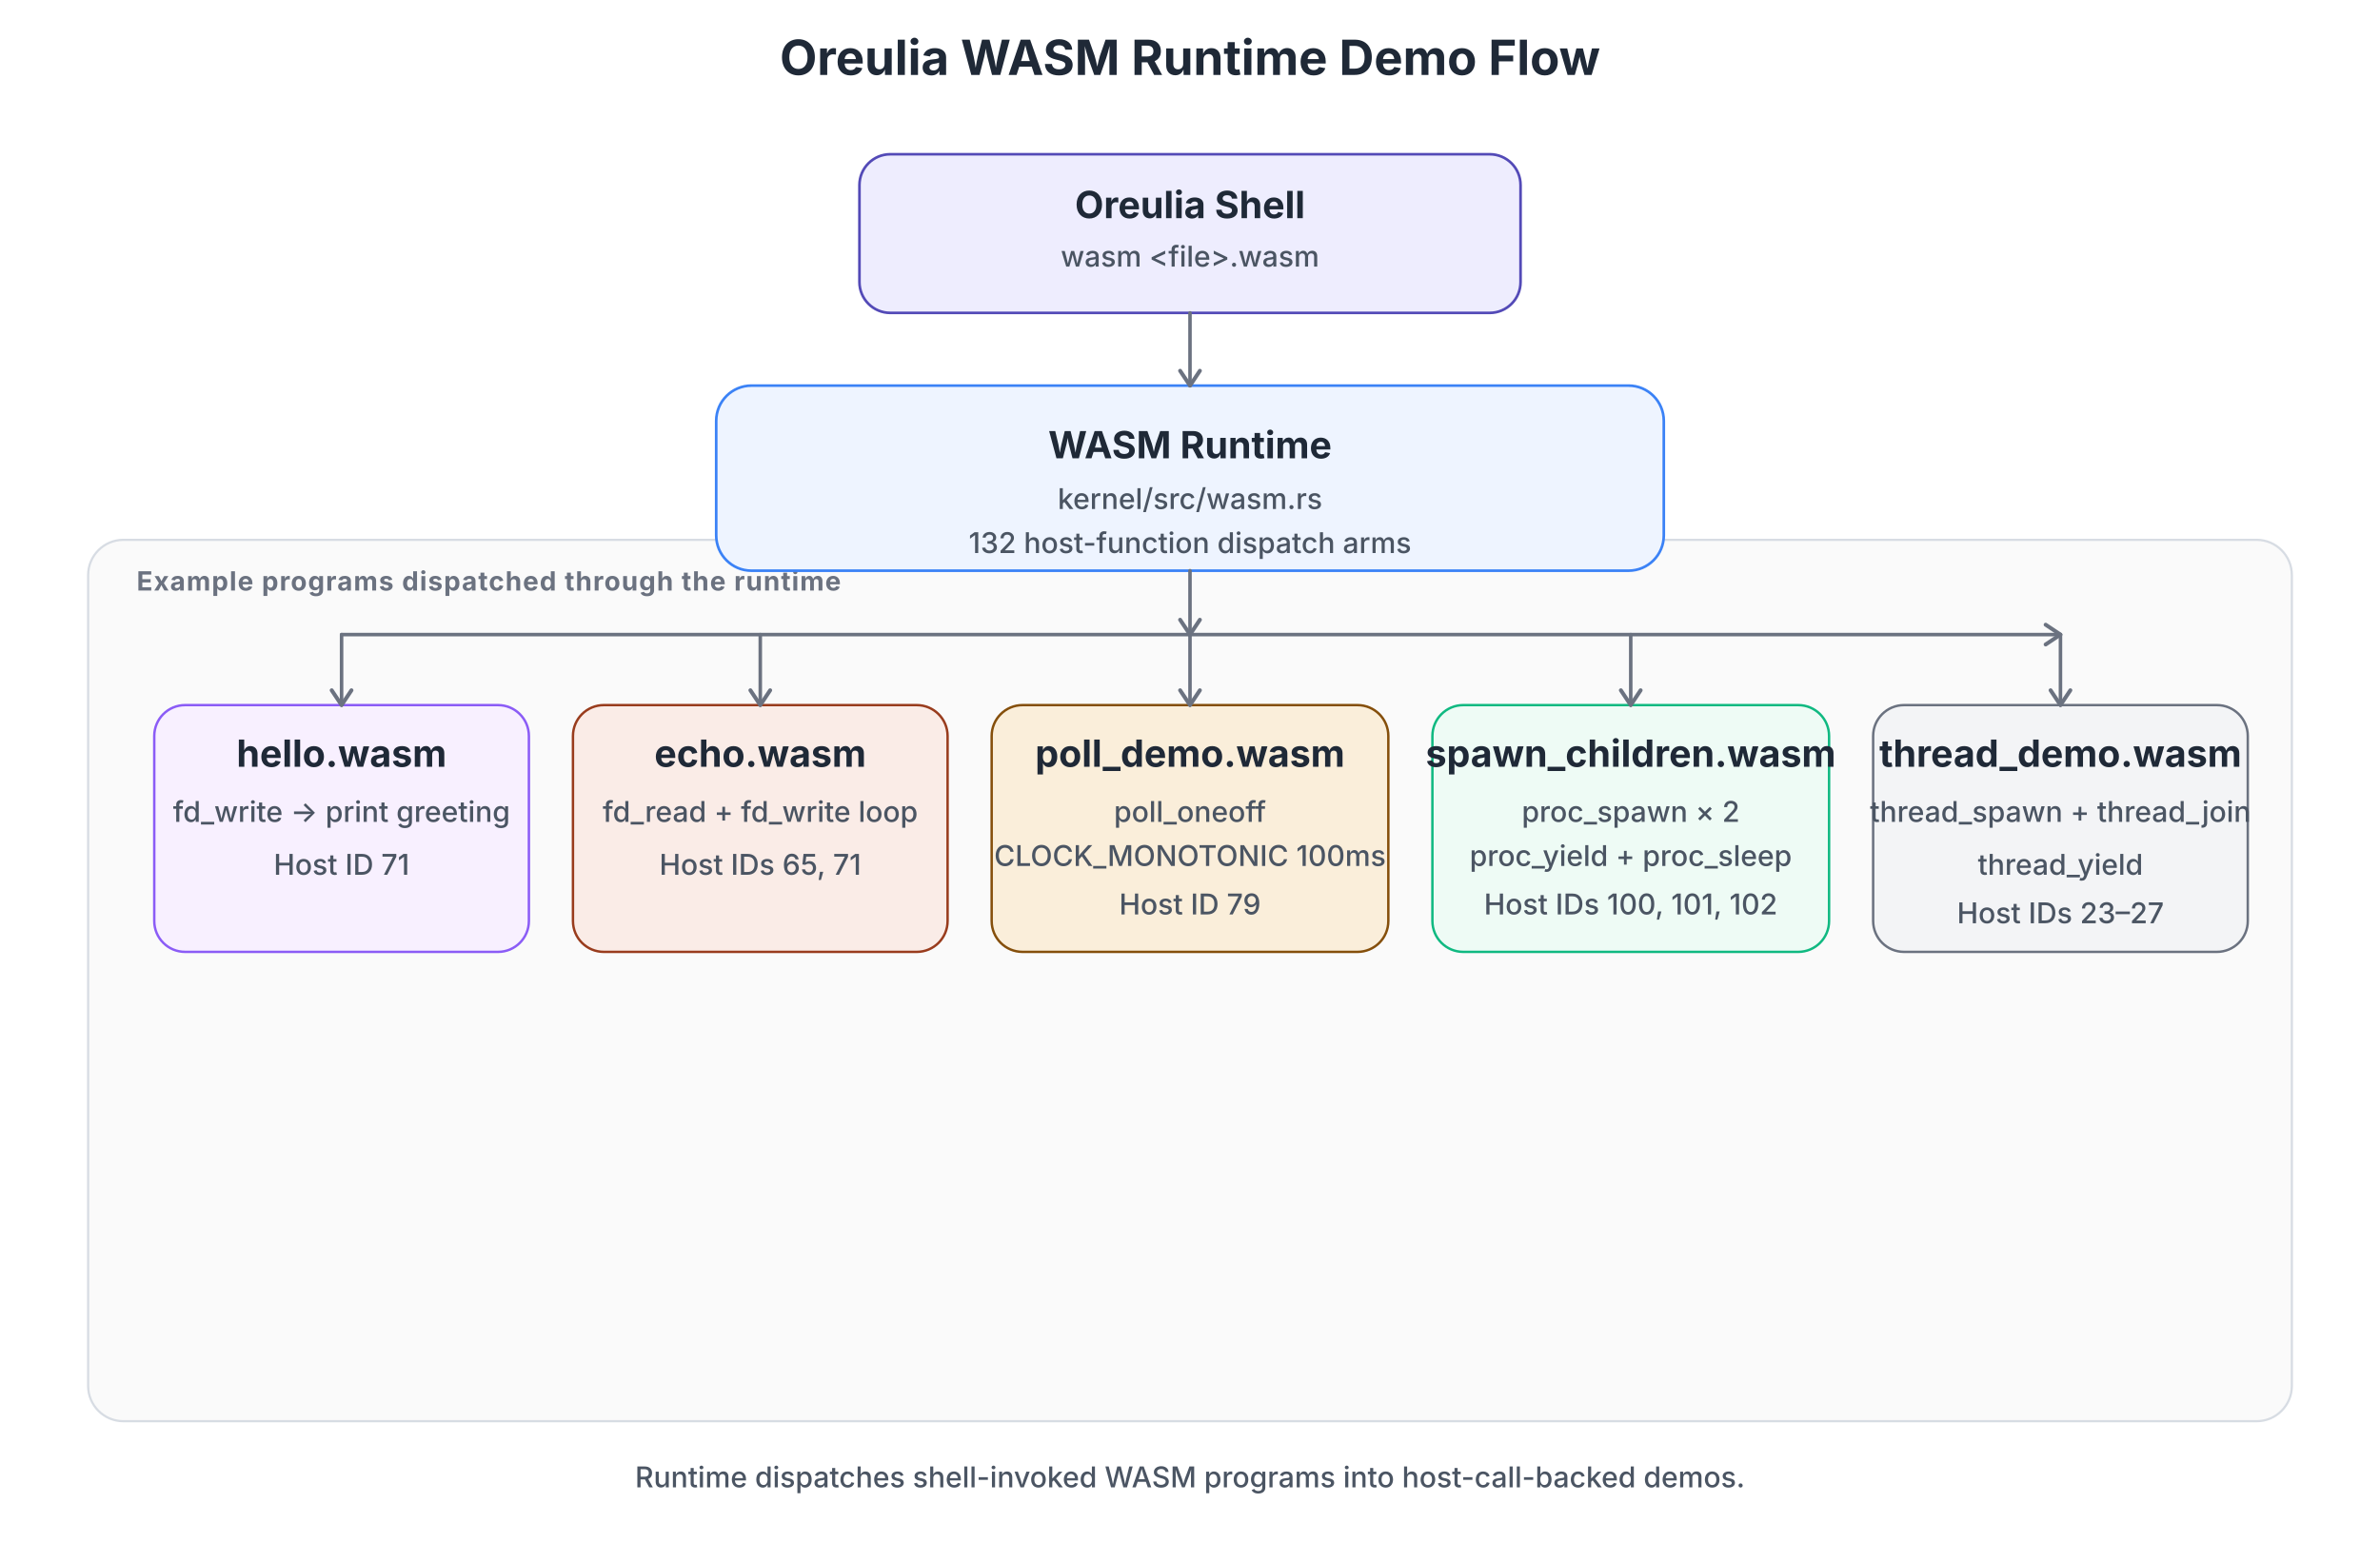
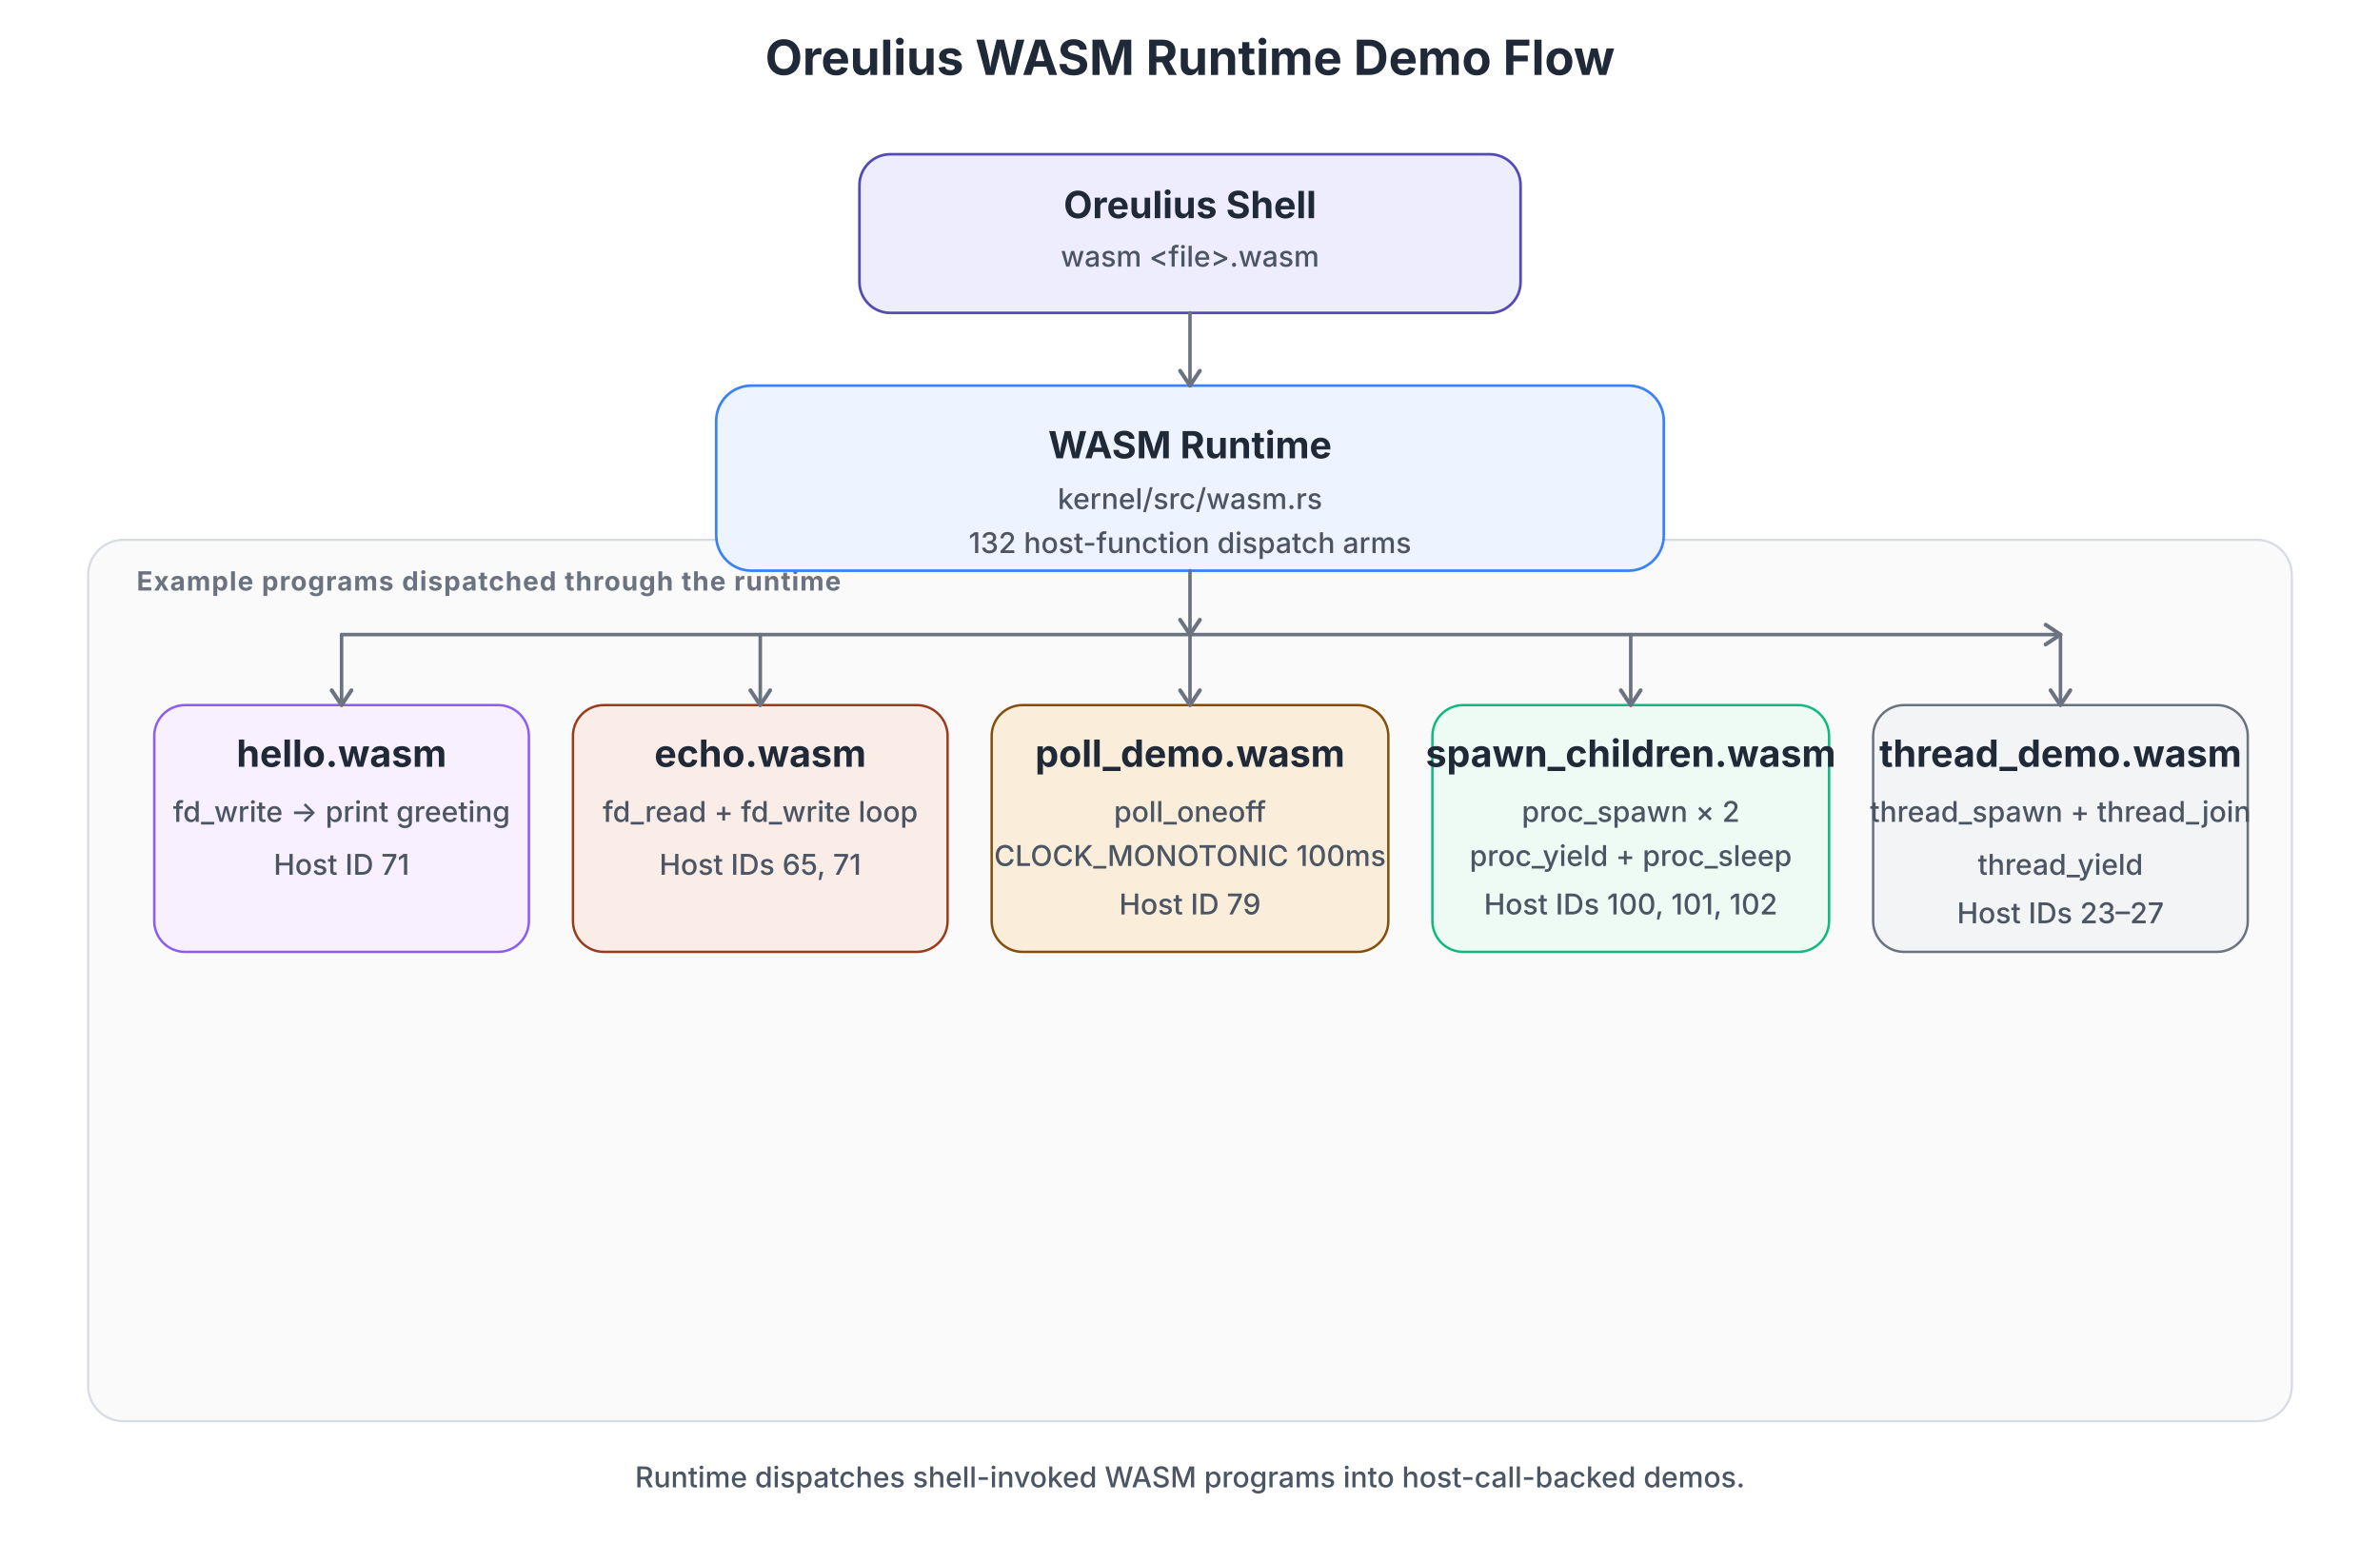
<svg xmlns="http://www.w3.org/2000/svg" width="1080" height="700" viewBox="0 0 1080 700" style="background:#ffffff;font-family:Inter,Segoe UI,Roboto,Helvetica,Arial,sans-serif">
  <defs>
    <marker id="arrow" viewBox="0 0 10 10" refX="8" refY="5" markerWidth="7" markerHeight="7" orient="auto">
      <path d="M2 1L8 5L2 9" fill="none" stroke="context-stroke" stroke-width="1.6" stroke-linecap="round" stroke-linejoin="round" />
    </marker>
    <style>
      .title {
        font-size: 22px;
        font-weight: 700;
        fill: #1f2937;
      }
      .box-title {
        font-size: 17px;
        font-weight: 700;
        fill: #1f2937;
      }
      .box-sub {
        font-size: 13px;
        font-weight: 500;
        fill: #4b5563;
      }
      .edge {
        fill: none;
        stroke: #6b7280;
        stroke-width: 1.6;
        stroke-linecap: round;
        stroke-linejoin: round;
        marker-end: url(#arrow);
      }
      .group-label {
        font-size: 12px;
        font-weight: 700;
        fill: #6b7280;
        letter-spacing: 0.04em;
        text-transform: uppercase;
      }
      .panel {
        fill: #fafafa;
        stroke: #d7dce3;
        stroke-width: 1;
      }
    </style>
  </defs>
-   <text x="540" y="34" text-anchor="middle" class="title">Oreulia WASM Runtime Demo Flow</text>
+   <text x="540" y="34" text-anchor="middle" class="title">Oreulius WASM Runtime Demo Flow</text>
  <rect x="40" y="245" width="1000" height="400" rx="16" class="panel" />
  <text x="62" y="268" class="group-label">Example programs dispatched through the runtime</text>
  <rect x="390" y="70" width="300" height="72" rx="14" fill="#EEEDFE" stroke="#534AB7" stroke-width="1.2" />
-   <text x="540" y="99" text-anchor="middle" class="box-title">Oreulia Shell</text>
+   <text x="540" y="99" text-anchor="middle" class="box-title">Oreulius Shell</text>
  <text x="540" y="121" text-anchor="middle" class="box-sub">wasm &lt;file&gt;.wasm</text>
  <rect x="325" y="175" width="430" height="84" rx="16" fill="#EEF4FF" stroke="#3B82F6" stroke-width="1.2" />
  <text x="540" y="208" text-anchor="middle" class="box-title">WASM Runtime</text>
  <text x="540" y="231" text-anchor="middle" class="box-sub">kernel/src/wasm.rs</text>
  <text x="540" y="251" text-anchor="middle" class="box-sub">132 host-function dispatch arms</text>
  <path d="M540 142 L540 175" class="edge" />
  <rect x="70" y="320" width="170" height="112" rx="14" fill="#F8F0FF" stroke="#8B5CF6" stroke-width="1.1" />
  <text x="155" y="348" text-anchor="middle" class="box-title">hello.wasm</text>
  <text x="155" y="373" text-anchor="middle" class="box-sub">fd_write → print greeting</text>
  <text x="155" y="397" text-anchor="middle" class="box-sub">Host ID 71</text>
  <rect x="260" y="320" width="170" height="112" rx="14" fill="#FAECE7" stroke="#993C1D" stroke-width="1.1" />
  <text x="345" y="348" text-anchor="middle" class="box-title">echo.wasm</text>
  <text x="345" y="373" text-anchor="middle" class="box-sub">fd_read + fd_write loop</text>
  <text x="345" y="397" text-anchor="middle" class="box-sub">Host IDs 65, 71</text>
  <rect x="450" y="320" width="180" height="112" rx="14" fill="#FAEEDA" stroke="#854F0B" stroke-width="1.1" />
  <text x="540" y="348" text-anchor="middle" class="box-title">poll_demo.wasm</text>
  <text x="540" y="373" text-anchor="middle" class="box-sub">poll_oneoff</text>
  <text x="540" y="393" text-anchor="middle" class="box-sub">CLOCK_MONOTONIC 100ms</text>
  <text x="540" y="415" text-anchor="middle" class="box-sub">Host ID 79</text>
  <rect x="650" y="320" width="180" height="112" rx="14" fill="#EEFBF5" stroke="#10B981" stroke-width="1.1" />
  <text x="740" y="348" text-anchor="middle" class="box-title">spawn_children.wasm</text>
  <text x="740" y="373" text-anchor="middle" class="box-sub">proc_spawn × 2</text>
  <text x="740" y="393" text-anchor="middle" class="box-sub">proc_yield + proc_sleep</text>
  <text x="740" y="415" text-anchor="middle" class="box-sub">Host IDs 100, 101, 102</text>
  <rect x="850" y="320" width="170" height="112" rx="14" fill="#F3F4F6" stroke="#6B7280" stroke-width="1.1" />
  <text x="935" y="348" text-anchor="middle" class="box-title">thread_demo.wasm</text>
  <text x="935" y="373" text-anchor="middle" class="box-sub">thread_spawn + thread_join</text>
  <text x="935" y="397" text-anchor="middle" class="box-sub">thread_yield</text>
  <text x="935" y="419" text-anchor="middle" class="box-sub">Host IDs 23–27</text>
  <path d="M540 259 L540 288" class="edge" />
  <path d="M155 288 L935 288" class="edge" />
  <path d="M155 288 L155 320" class="edge" />
  <path d="M345 288 L345 320" class="edge" />
  <path d="M540 288 L540 320" class="edge" />
  <path d="M740 288 L740 320" class="edge" />
  <path d="M935 288 L935 320" class="edge" />
  <text x="540" y="675" text-anchor="middle" class="box-sub">Runtime dispatches shell-invoked WASM programs into host-call-backed demos.</text>
</svg>
